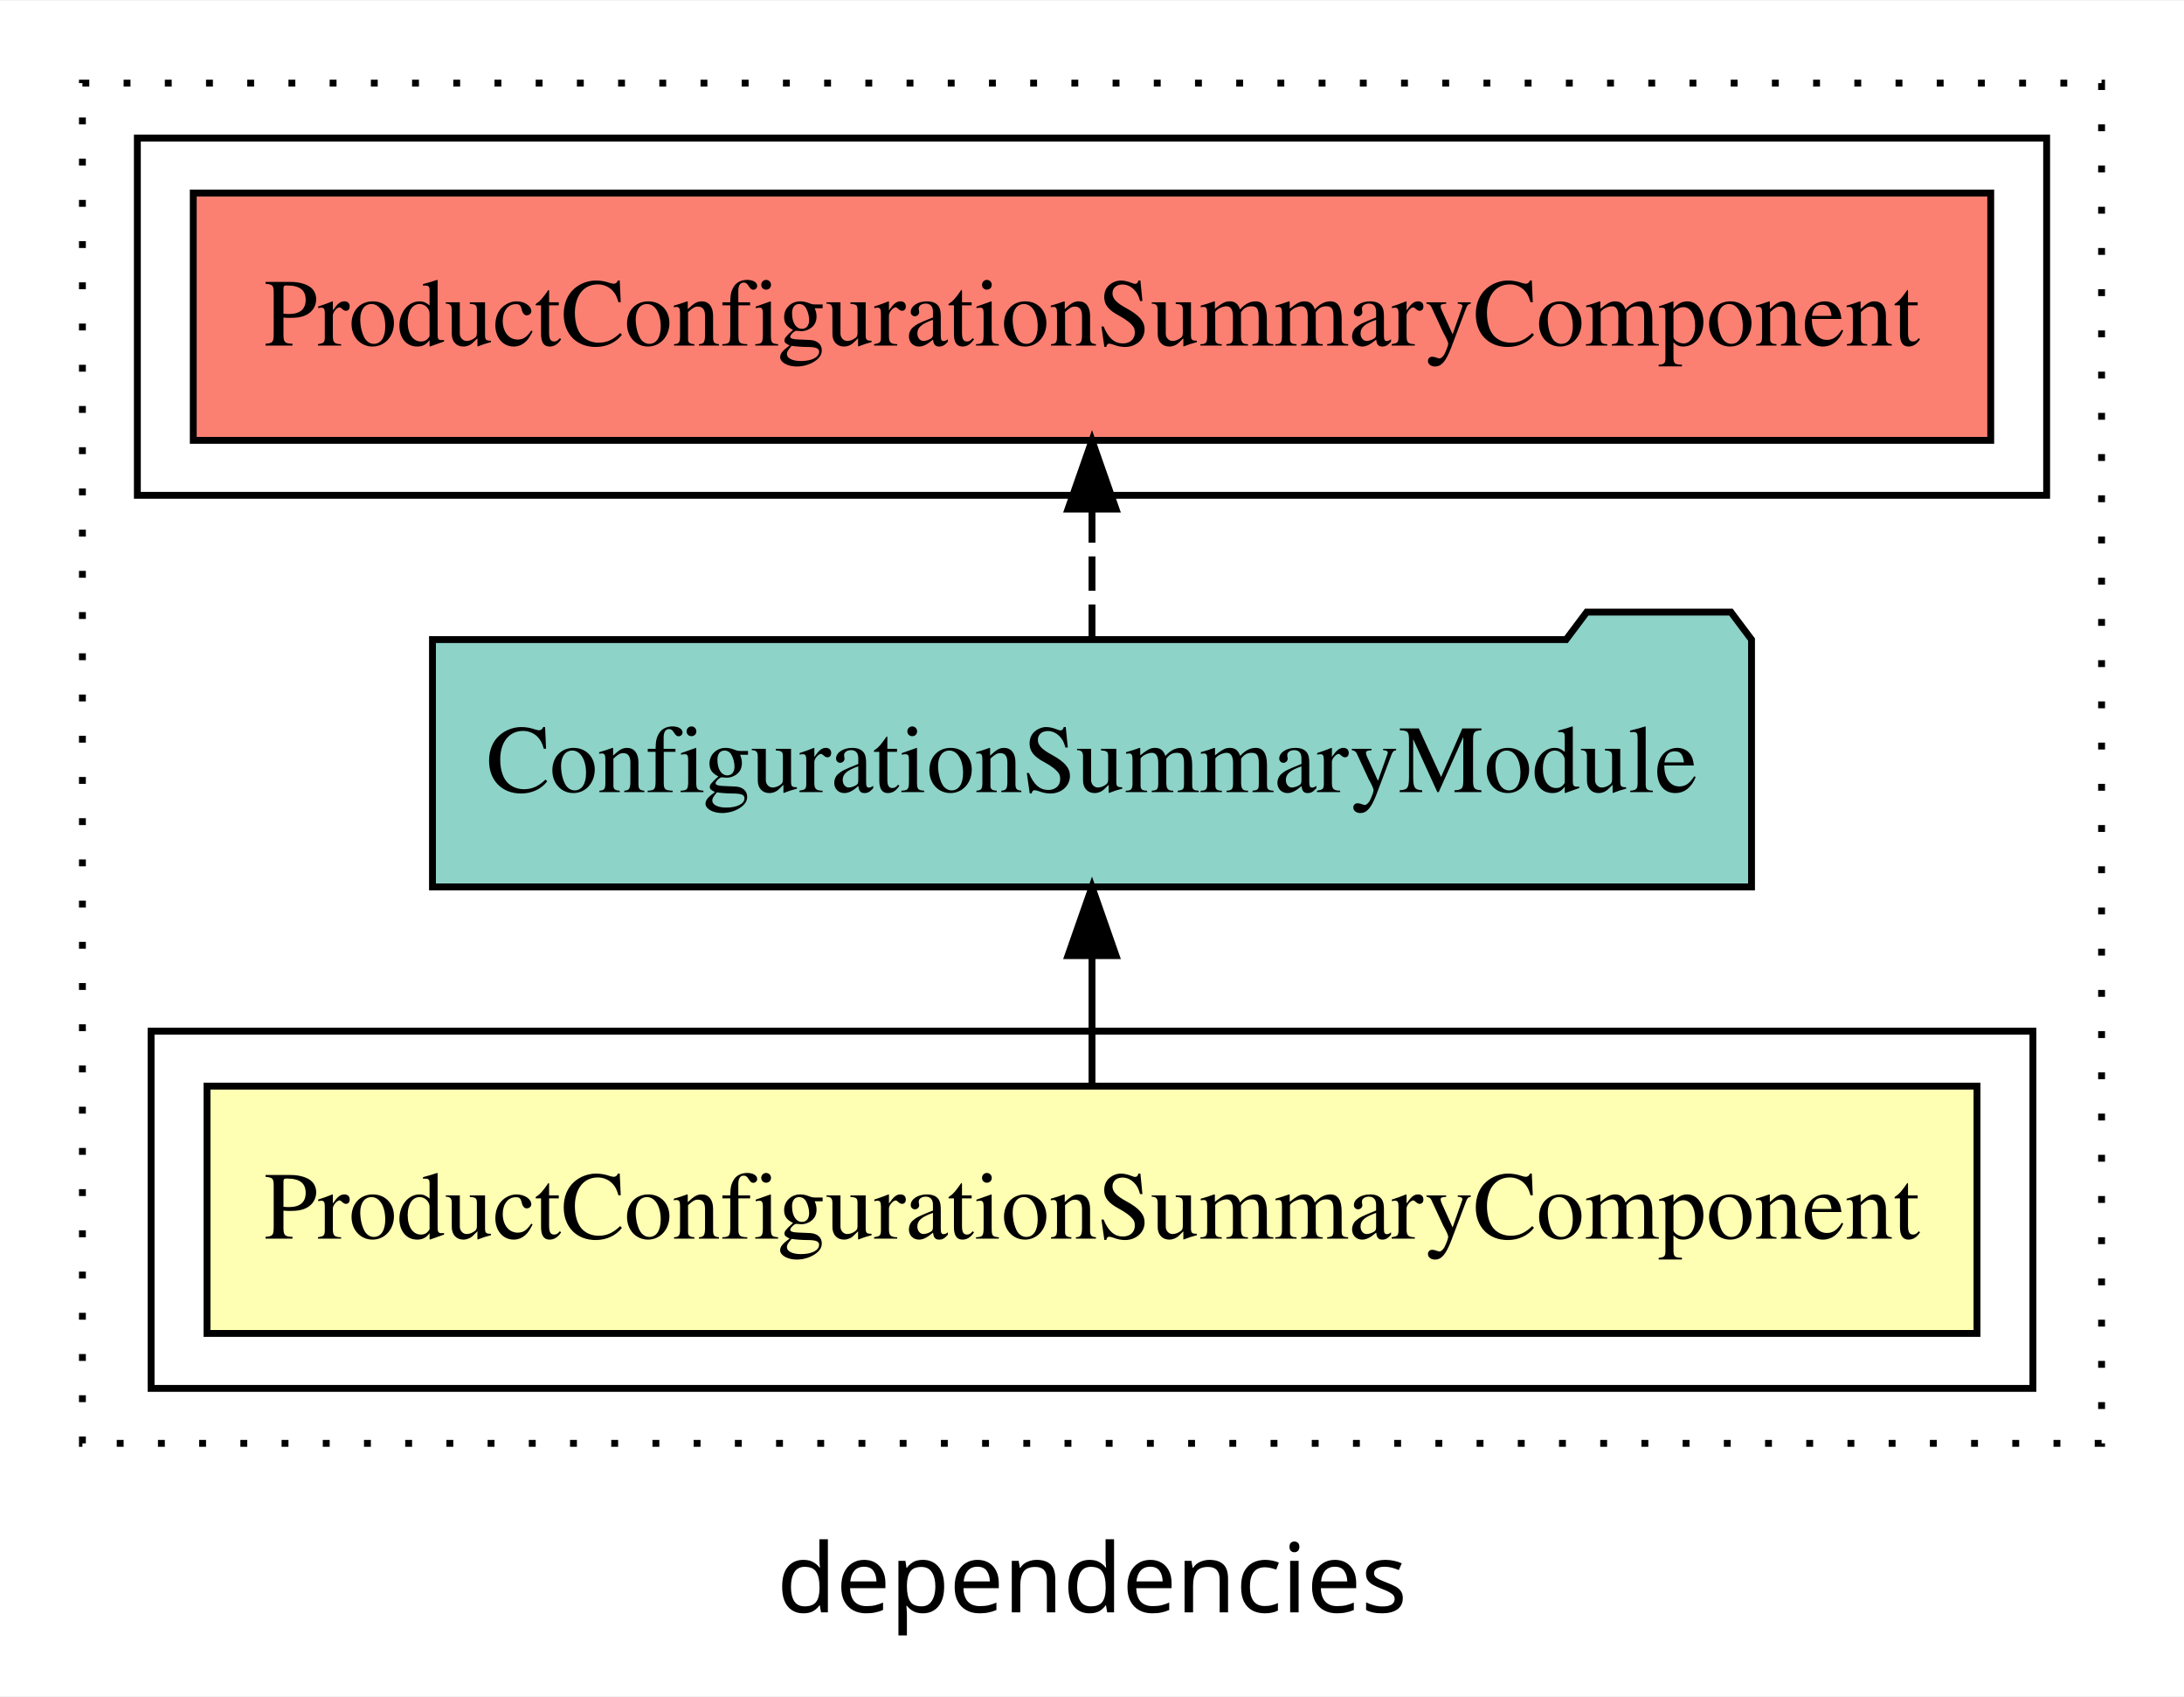
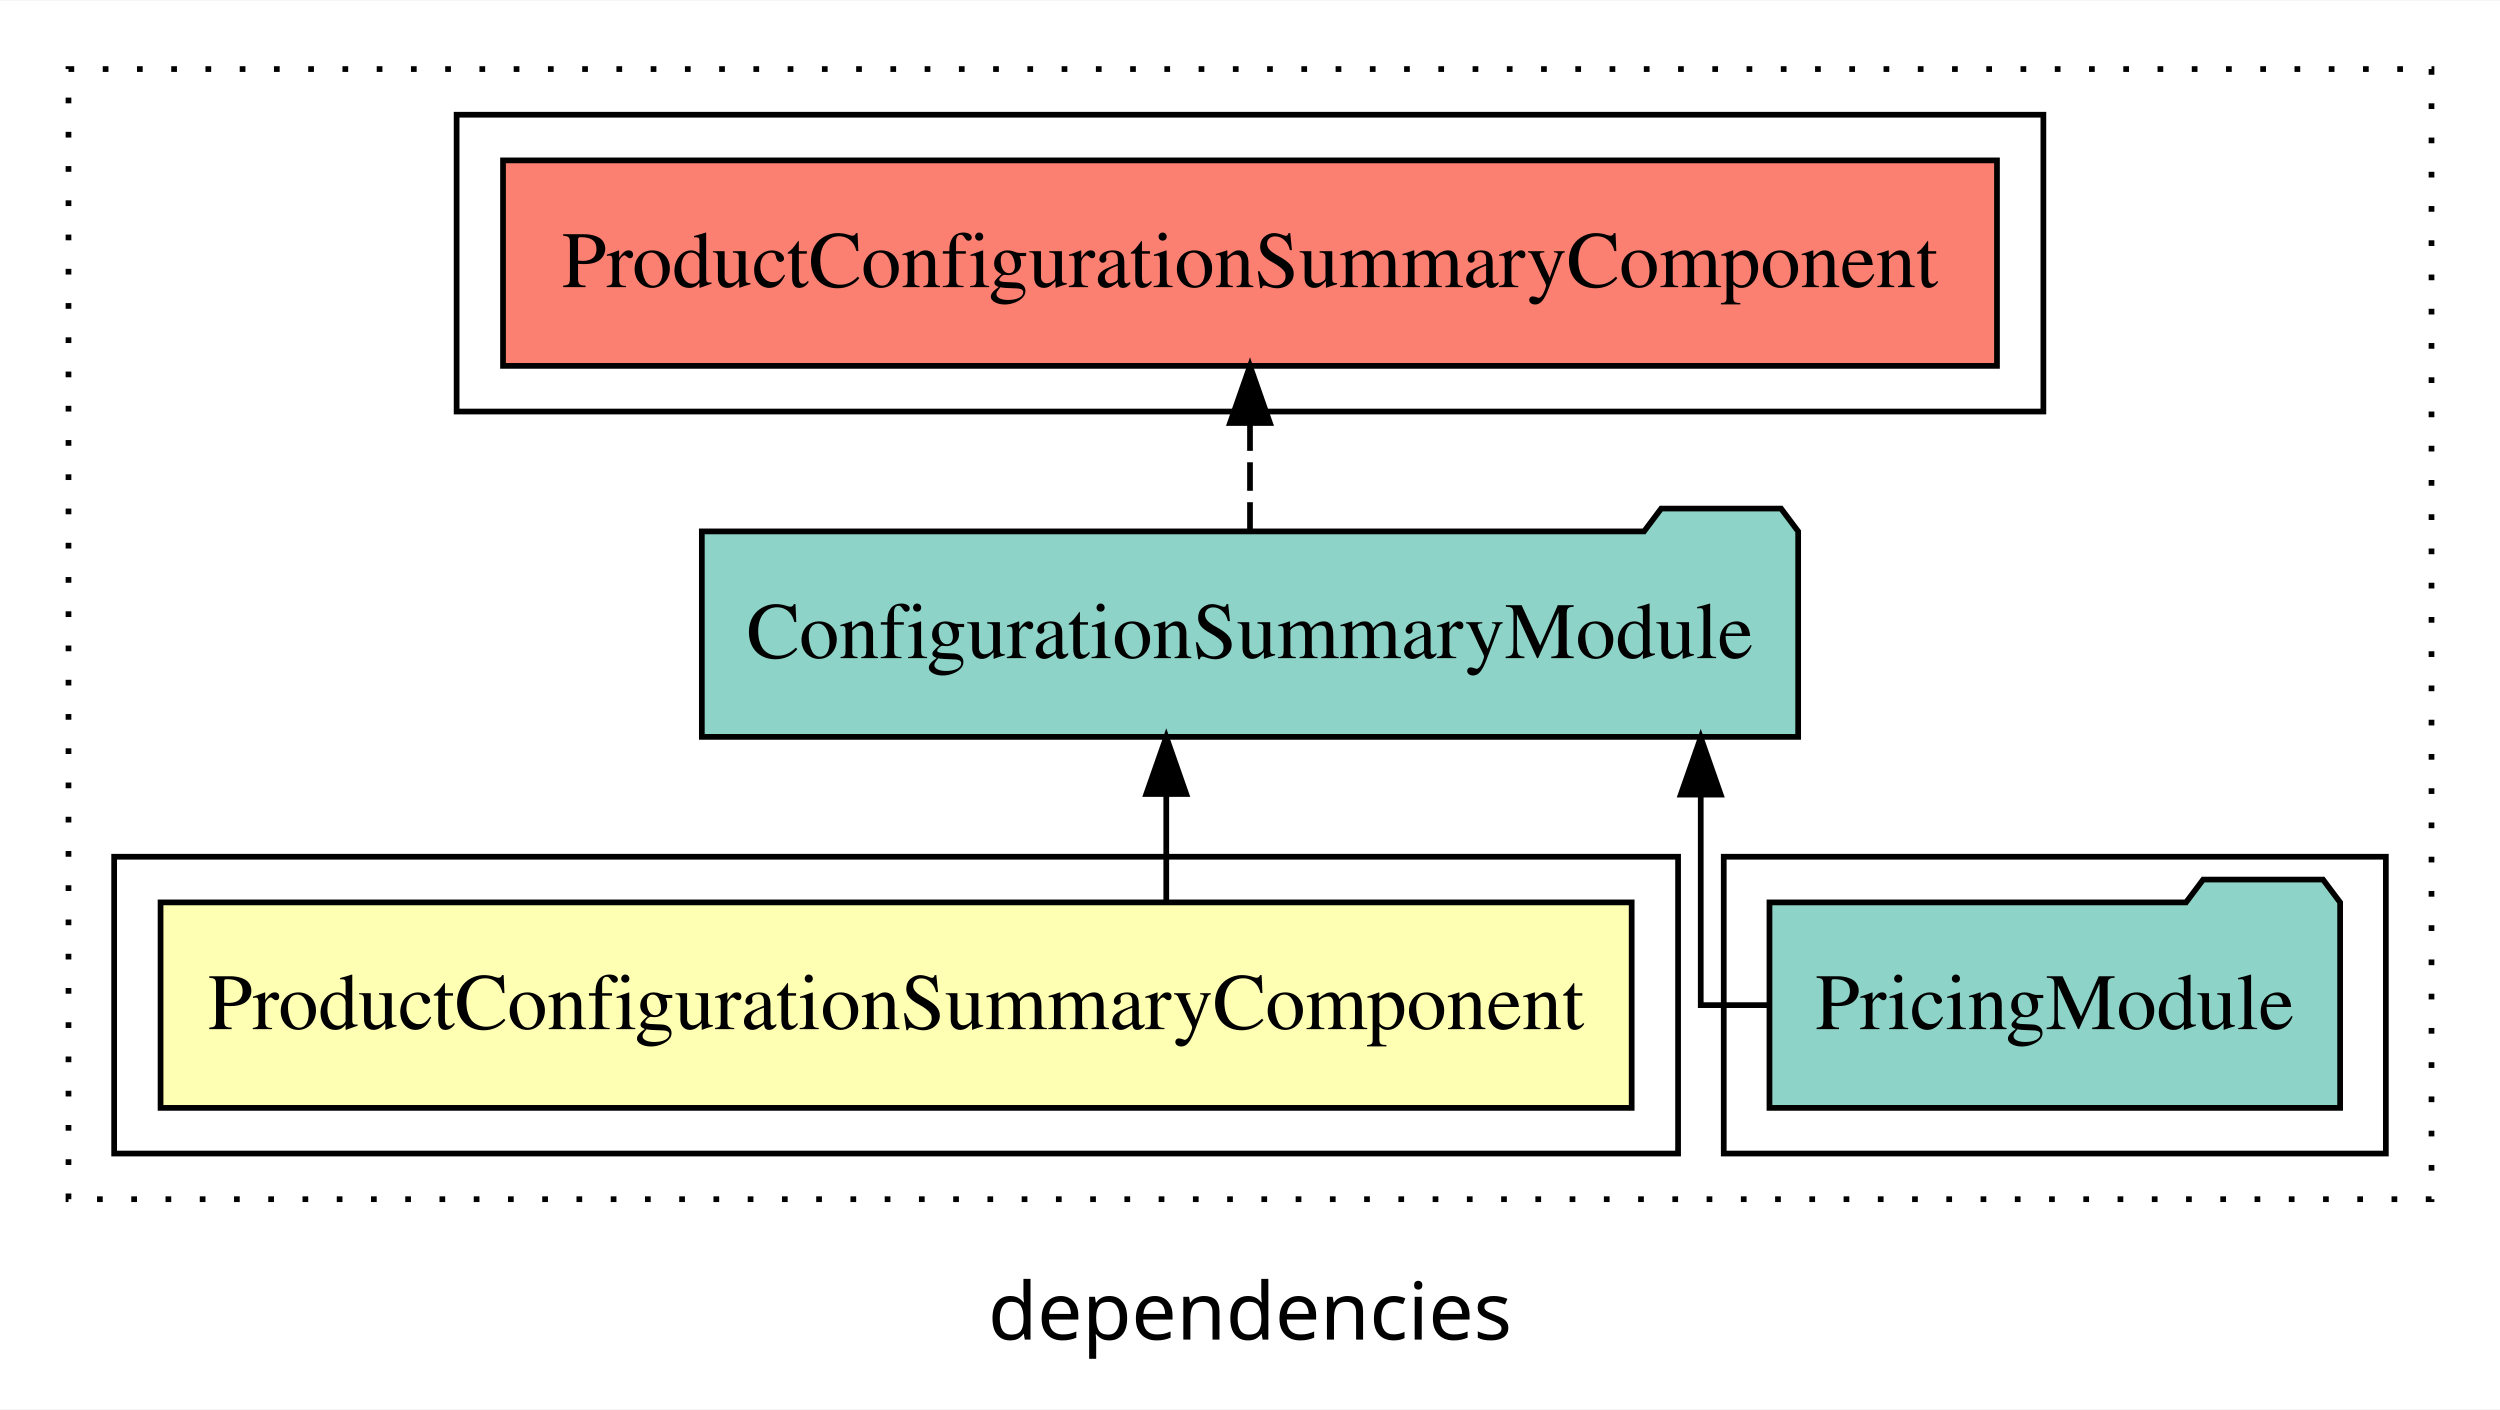
- <svg xmlns="http://www.w3.org/2000/svg" width="318pt" height="247pt" viewBox="0.00 0.00 318.00 246.80">
+ <svg xmlns="http://www.w3.org/2000/svg" width="438pt" height="247pt" viewBox="0.00 0.00 438.00 246.80">
  <g id="graph0" class="graph" transform="scale(1 1) rotate(0) translate(4 242.8)">
-     <polygon fill="white" stroke="transparent" points="-4,4 -4,-242.8 314,-242.8 314,4 -4,4" />
-     <text text-anchor="middle" x="155" y="-8.2" font-family="sans-serif" font-size="14.00">dependencies</text>
+     <polygon fill="white" stroke="transparent" points="-4,4 -4,-242.8 434,-242.8 434,4 -4,4" />
+     <text text-anchor="middle" x="215" y="-8.2" font-family="sans-serif" font-size="14.00">dependencies</text>
    <g id="clust1" class="cluster">
-       <polygon fill="none" stroke="black" stroke-dasharray="1,5" points="8,-32.8 8,-230.8 302,-230.8 302,-32.8 8,-32.8" />
+       <polygon fill="none" stroke="black" stroke-dasharray="1,5" points="8,-32.8 8,-230.8 422,-230.8 422,-32.8 8,-32.8" />
+     </g>
+     <g id="clust5" class="cluster">
+       <polygon fill="none" stroke="black" points="76,-170.8 76,-222.8 354,-222.8 354,-170.8 76,-170.8" />
+     </g>
+     <g id="clust4" class="cluster">
+       <polygon fill="none" stroke="black" points="298,-40.8 298,-92.8 414,-92.8 414,-40.8 298,-40.8" />
    </g>
    <g id="clust2" class="cluster">
-       <polygon fill="none" stroke="black" points="18,-40.8 18,-92.8 292,-92.8 292,-40.8 18,-40.8" />
-     </g>
-     <g id="clust5" class="cluster">
-       <polygon fill="none" stroke="black" points="16,-170.8 16,-222.8 294,-222.8 294,-170.8 16,-170.8" />
+       <polygon fill="none" stroke="black" points="16,-40.8 16,-92.8 290,-92.8 290,-40.8 16,-40.8" />
    </g>
    <g id="node1" class="node">
-       <polygon fill="#ffffb3" stroke="black" points="283.86,-84.8 26.14,-84.8 26.14,-48.8 283.86,-48.8 283.86,-84.8" />
-       <text text-anchor="middle" x="155" y="-62.6" font-family="Times,serif" font-size="14.00">ProductConfigurationSummaryComponent</text>
+       <polygon fill="#ffffb3" stroke="black" points="281.87,-84.8 24.13,-84.8 24.13,-48.8 281.87,-48.8 281.87,-84.8" />
+       <text text-anchor="middle" x="153" y="-62.6" font-family="Times,serif" font-size="14.00">ProductConfigurationSummaryComponent</text>
    </g>
    <g id="node2" class="node">
-       <polygon fill="#8dd3c7" stroke="black" points="251.03,-149.8 248.03,-153.8 227.03,-153.8 224.03,-149.8 58.97,-149.8 58.97,-113.8 251.03,-113.8 251.03,-149.8" />
-       <text text-anchor="middle" x="155" y="-127.6" font-family="Times,serif" font-size="14.00">ConfigurationSummaryModule</text>
+       <polygon fill="#8dd3c7" stroke="black" points="311.04,-149.8 308.04,-153.8 287.04,-153.8 284.04,-149.8 118.96,-149.8 118.96,-113.8 311.04,-113.8 311.04,-149.8" />
+       <text text-anchor="middle" x="215" y="-127.6" font-family="Times,serif" font-size="14.00">ConfigurationSummaryModule</text>
    </g>
    <g id="edge1" class="edge">
-       <path fill="none" stroke="black" d="M155,-84.91C155,-84.91 155,-103.79 155,-103.79" />
-       <polygon fill="black" stroke="black" points="151.5,-103.79 155,-113.79 158.5,-103.79 151.5,-103.79" />
+       <path fill="none" stroke="black" d="M200.33,-84.91C200.33,-84.91 200.33,-103.79 200.33,-103.79" />
+       <polygon fill="black" stroke="black" points="196.83,-103.79 200.33,-113.79 203.83,-103.79 196.83,-103.79" />
+     </g>
+     <g id="node4" class="node">
+       <polygon fill="#fb8072" stroke="black" points="345.87,-214.8 84.13,-214.8 84.13,-178.8 345.87,-178.8 345.87,-214.8" />
+       <text text-anchor="middle" x="215" y="-192.6" font-family="Times,serif" font-size="14.00">ProductConfigurationSummaryComponent </text>
+     </g>
+     <g id="edge3" class="edge">
+       <path fill="none" stroke="black" stroke-dasharray="5,2" d="M215,-149.91C215,-149.91 215,-168.79 215,-168.79" />
+       <polygon fill="black" stroke="black" points="211.5,-168.79 215,-178.79 218.5,-168.79 211.5,-168.79" />
    </g>
    <g id="node3" class="node">
-       <polygon fill="#fb8072" stroke="black" points="285.86,-214.8 24.14,-214.8 24.14,-178.8 285.86,-178.8 285.86,-214.8" />
-       <text text-anchor="middle" x="155" y="-192.6" font-family="Times,serif" font-size="14.00">ProductConfigurationSummaryComponent </text>
+       <polygon fill="#8dd3c7" stroke="black" points="405.99,-84.8 402.99,-88.8 381.99,-88.8 378.99,-84.8 306.01,-84.8 306.01,-48.8 405.99,-48.8 405.99,-84.8" />
+       <text text-anchor="middle" x="356" y="-62.6" font-family="Times,serif" font-size="14.00">PricingModule</text>
    </g>
    <g id="edge2" class="edge">
-       <path fill="none" stroke="black" stroke-dasharray="5,2" d="M155,-149.91C155,-149.91 155,-168.79 155,-168.79" />
-       <polygon fill="black" stroke="black" points="151.5,-168.79 155,-178.79 158.5,-168.79 151.5,-168.79" />
+       <path fill="none" stroke="black" d="M305.93,-66.8C298.88,-66.8 293.97,-66.8 293.97,-66.8 293.97,-66.8 293.97,-103.69 293.97,-103.69" />
+       <polygon fill="black" stroke="black" points="290.47,-103.69 293.97,-113.69 297.47,-103.69 290.47,-103.69" />
    </g>
  </g>
</svg>
